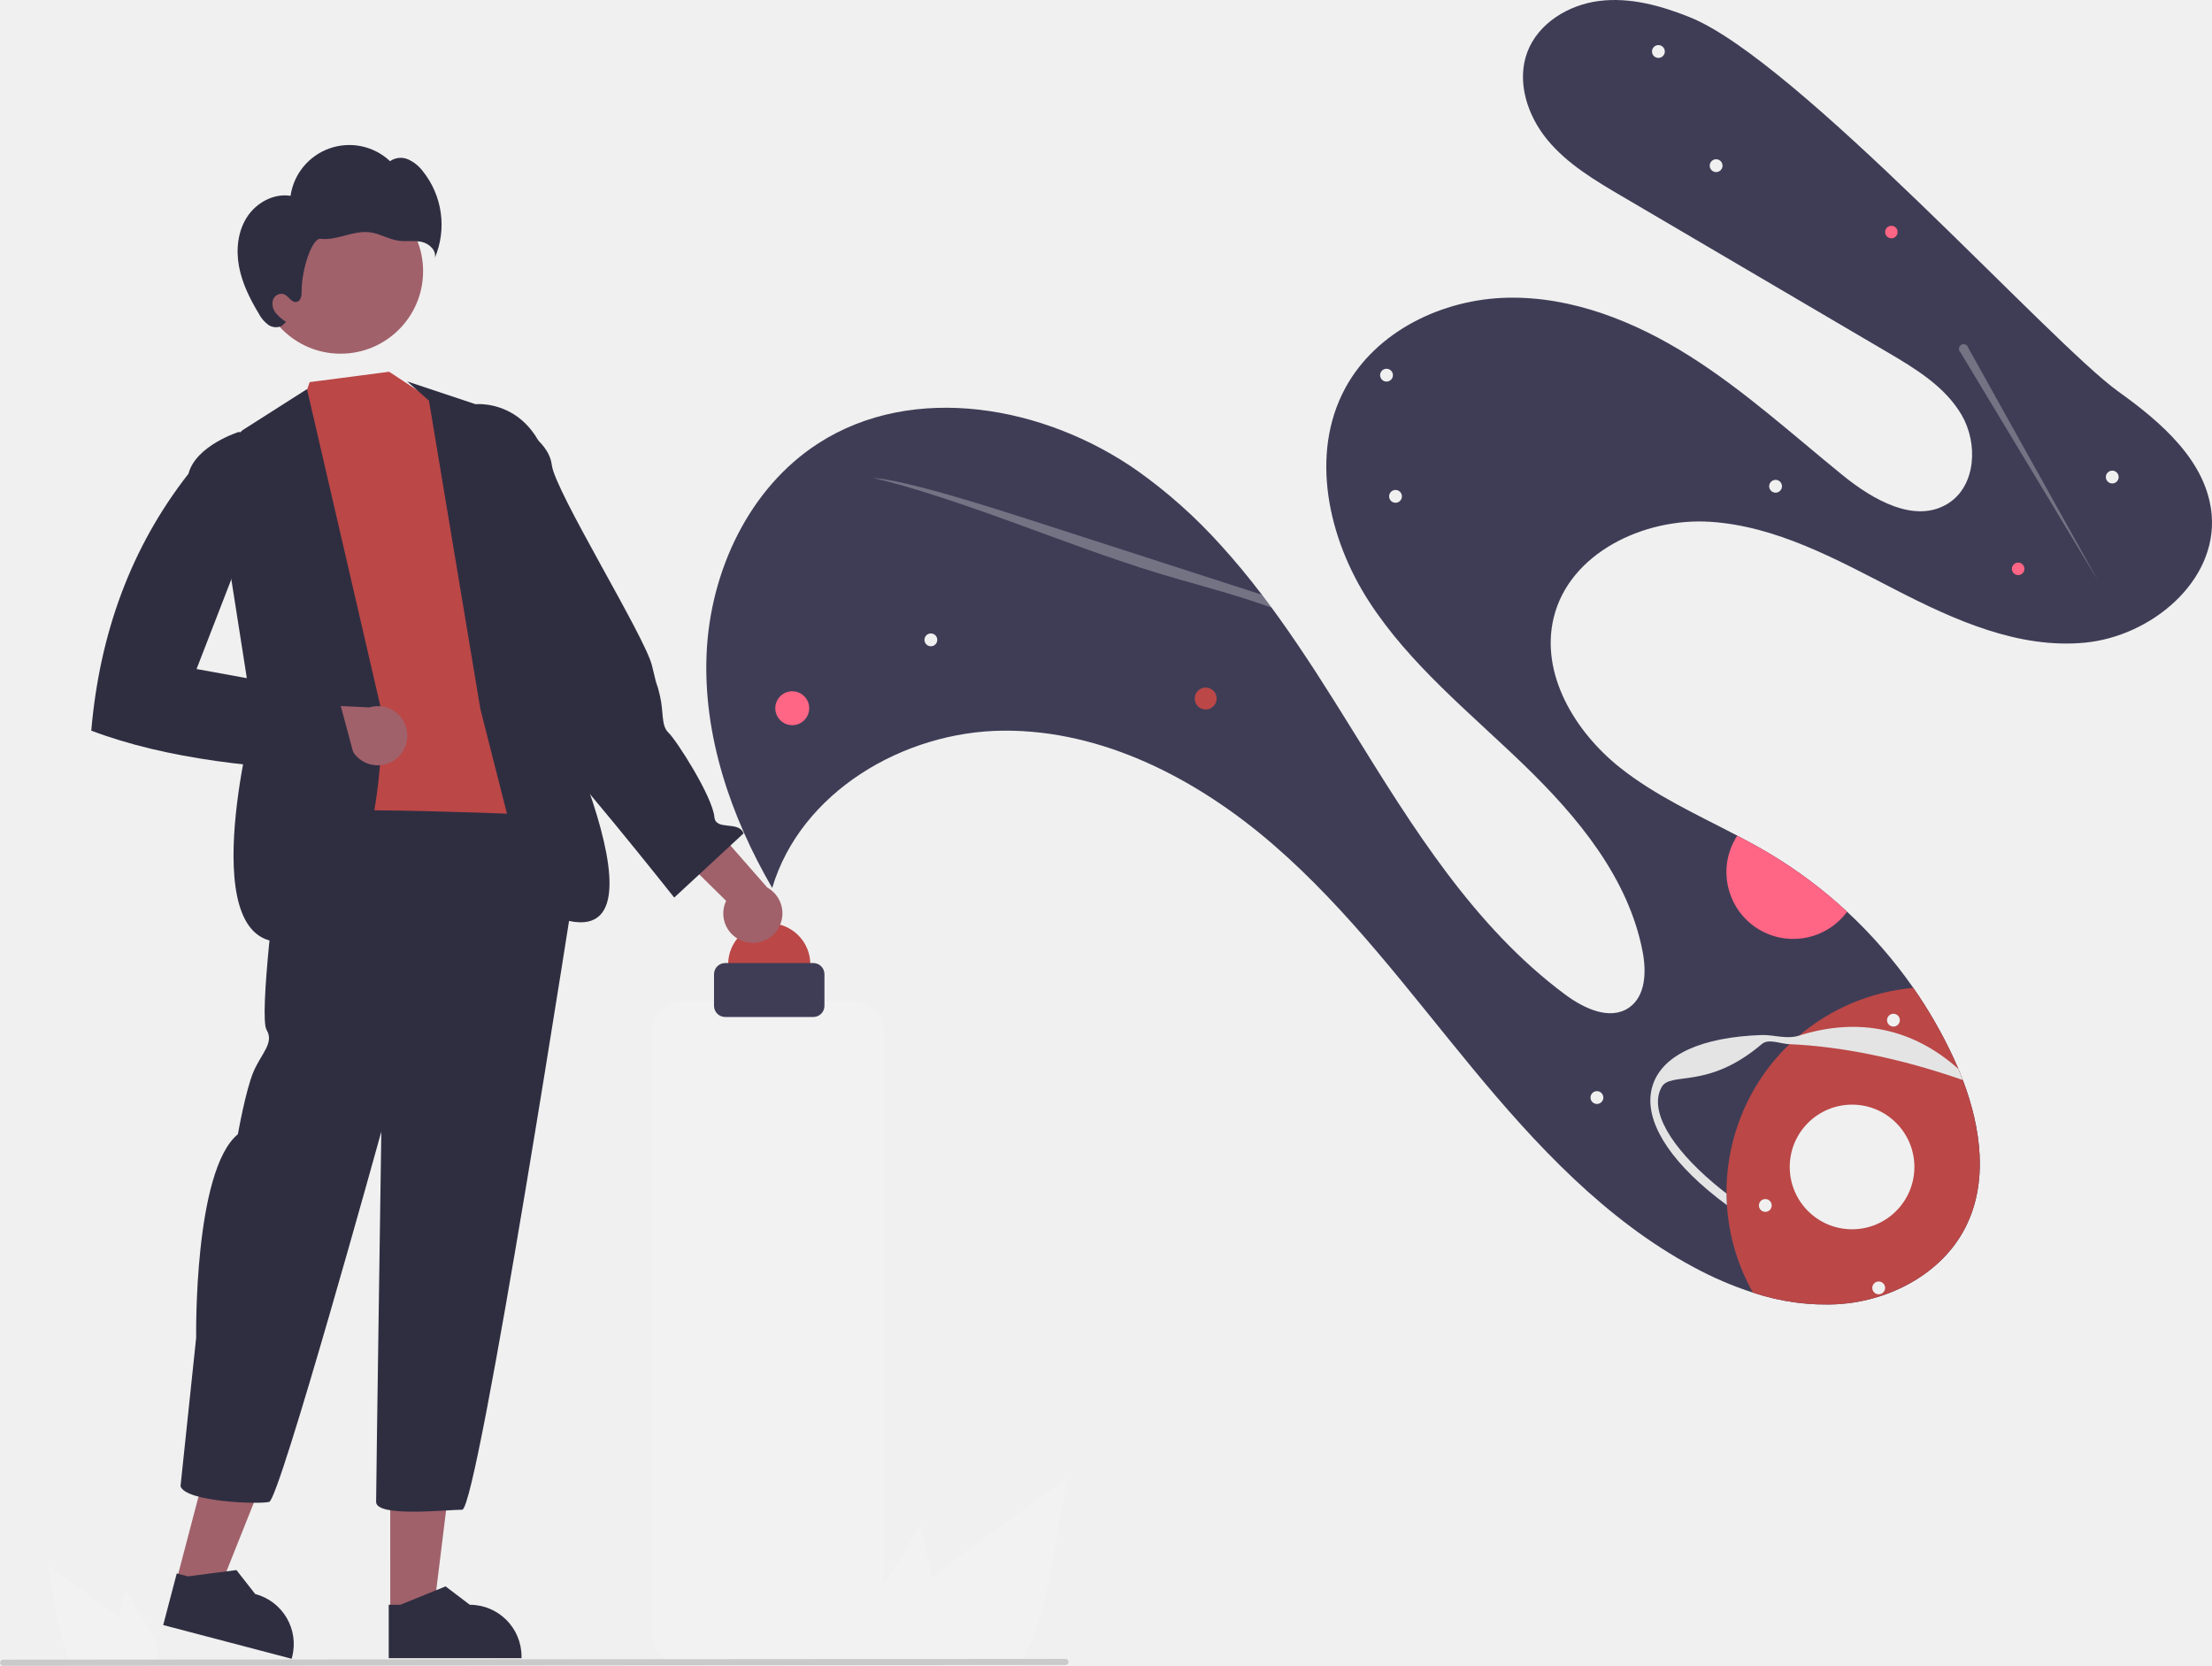
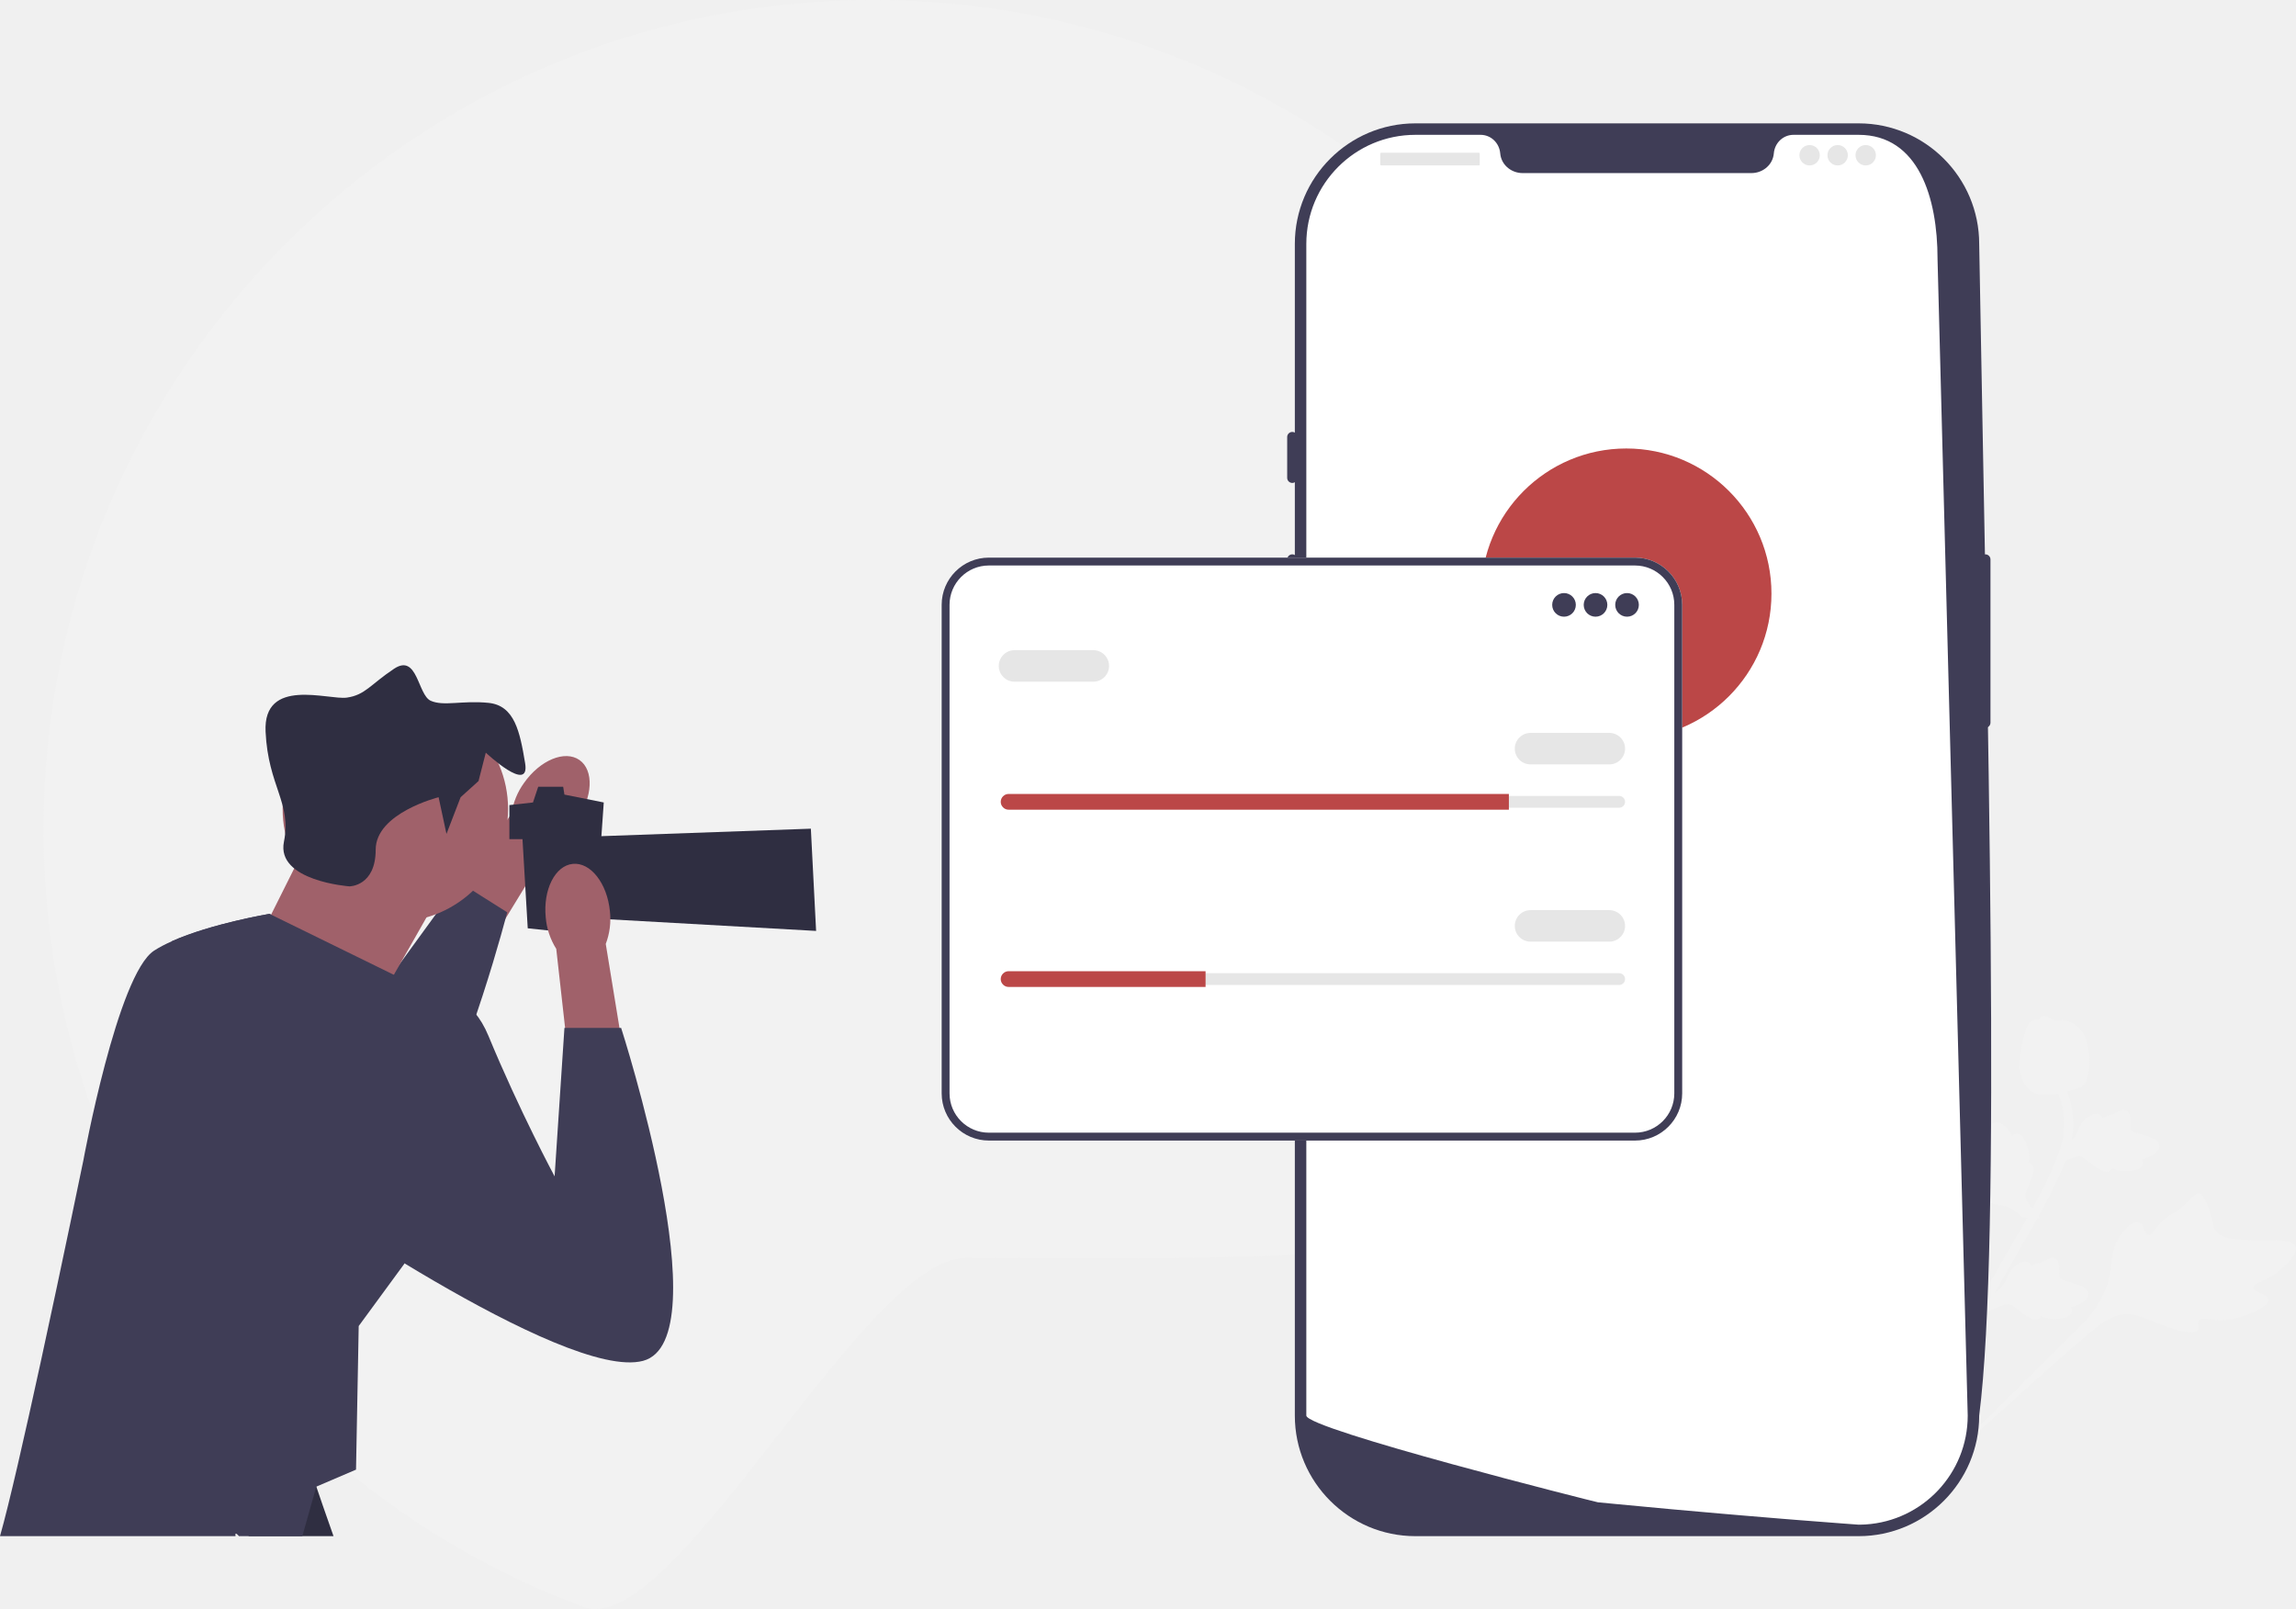
- <svg xmlns="http://www.w3.org/2000/svg" data-name="Layer 1" width="861.343" height="648.679" viewBox="0 0 861.343 648.679">
-   <path d="M487.967,298.314c37.101-23.943,88.2-14.64,124.348,10.729a196.935,196.935,0,0,1,32.307,28.827c5.643,6.19,10.993,12.687,16.11,19.409,1.261,1.649,2.515,3.315,3.746,4.997q1.263,1.706,2.505,3.435c10.378,14.425,19.892,29.6,29.206,44.638,23.251,37.538,47.108,76.194,82.534,102.549,7.299,5.428,17.482,10.317,24.96,5.133,6.489-4.502,6.767-13.967,5.29-21.724-5.49-28.74-25.295-52.557-46.336-72.888-21.04-20.331-44.332-38.971-60.23-63.537-15.898-24.567-23.161-57.364-9.236-83.094,12.001-22.173,37.821-34.61,63.024-35.189,25.201-.574,49.685,9.222,71.007,22.674,21.319,13.457,40.066,30.531,59.631,46.43,11.794,9.592,28.261,19.109,41.114,10.988,10.856-6.863,11.703-23.338,5.233-34.431s-18.018-18.064-29.089-24.566q-51.558-30.288-103.117-60.571c-10.545-6.189-21.321-12.575-29.105-22.012-7.786-9.431-12.108-22.686-7.817-34.139,4.234-11.286,16.059-18.453,28.023-19.948,11.956-1.492,24.015,1.823,35.199,6.314,41.912,16.832,140.602,126.951,166.905,145.778,16.903,12.092,34.66,27.4,36.369,48.112,2.13,25.784-23.526,47.182-49.278,49.683-25.748,2.509-50.704-8.687-73.71-20.524s-46.486-24.887-72.309-26.53c-25.823-1.643-54.795,12.161-60.917,37.3-5.323,21.874,8.21,44.446,25.838,58.442,13.798,10.958,29.992,18.256,45.635,26.462,4.344,2.272,8.642,4.621,12.834,7.132a180.251,180.251,0,0,1,29.935,22.505,183.677,183.677,0,0,1,25.774,29.641,179.182,179.182,0,0,1,15.621,27.173q1.006,2.176,1.954,4.412c.599,1.426,1.179,2.869,1.729,4.328,7.18,18.913,9.977,40.108.804,57.763-9.149,17.608-28.965,28.034-48.753,29.48a89.801,89.801,0,0,1-33.791-4.464,137.23,137.23,0,0,1-23.13-9.941C794.526,600.7,767.404,571.542,742.634,541.566c-24.764-29.974-48.083-61.534-77.482-86.977-29.397-25.449-66.237-44.69-105.12-44.398-38.882.287-78.965,23.978-90.008,61.258-16.096-27.736-26.981-59.355-25.544-91.388S461.024,315.705,487.967,298.314Z" transform="translate(-169.3286 -125.6603)" fill="#3f3d56" />
-   <circle cx="469.487" cy="272.017" r="4.272" fill="#bb4747" />
-   <circle cx="308.499" cy="275.792" r="6.605" fill="#ff6584" />
-   <circle cx="785.865" cy="221.517" r="2.44" fill="#ff6584" />
-   <circle cx="736.489" cy="90.362" r="2.44" fill="#ff6584" />
-   <path d="M843.026,456.742a26.079,26.079,0,0,1,2.78-5.683c4.344,2.272,8.642,4.621,12.834,7.132a180.251,180.251,0,0,1,29.935,22.505,26.025,26.025,0,0,1-45.549-23.953Z" transform="translate(-169.3286 -125.6603)" fill="#ff6584" />
-   <circle cx="362.474" cy="249.168" r="2.496" fill="#f0f0f0" />
-   <circle cx="668.25" cy="64.513" r="2.496" fill="#f0f0f0" />
-   <circle cx="645.778" cy="20.057" r="2.496" fill="#f0f0f0" />
-   <circle cx="822.503" cy="185.77" r="2.496" fill="#f0f0f0" />
-   <circle cx="691.404" cy="189.356" r="2.496" fill="#f0f0f0" />
-   <circle cx="621.835" cy="427.406" r="2.496" fill="#f0f0f0" />
-   <circle cx="543.408" cy="193.29" r="2.496" fill="#f0f0f0" />
-   <circle cx="539.904" cy="146.097" r="2.496" fill="#f0f0f0" />
-   <path d="M866.141,532.284c-3.706-.152-7.303-.17-10.77-.05-21.356.738-35.581,6.857-39.028,16.788s3.93,23.547,20.237,37.356q2.419,2.048,5.043,4.063a80.028,80.028,0,0,1,24.518-58.158Z" transform="translate(-169.3286 -125.6603)" fill="none" />
-   <path d="M846.05,563.682a79.499,79.499,0,0,1,20.092-31.399q1.801-1.724,3.704-3.331a80.081,80.081,0,0,1,44.504-18.615,179.184,179.184,0,0,1,15.621,27.173q1.006,2.176,1.954,4.412c.599,1.426,1.179,2.869,1.729,4.328,7.18,18.913,9.977,40.108.804,57.763-9.149,17.608-28.965,28.034-48.753,29.48a89.801,89.801,0,0,1-33.791-4.464,79.902,79.902,0,0,1-10.131-34.06c-.098-1.507-.147-3.015-.162-4.53A79.685,79.685,0,0,1,846.05,563.682Z" transform="translate(-169.3286 -125.6603)" fill="#bb4747" />
-   <path d="M813.016,547.869c4.009-11.551,19.006-18.35,42.236-19.154,4.648-.164,9.761,1.77,14.593.237,23.445-7.435,44.715-2.576,62.079,12.97.599,1.426,1.179,2.869,1.729,4.328-.231-.086-.464-.167-.697-.248-23.462-8.143-46.752-12.895-66.814-13.719-3.707-.149-8.129-2.294-10.77-.047-21.208,18.048-35.552,10.486-39.029,16.787-5.079,9.204,3.932,23.545,20.238,37.356q2.419,2.051,5.04,4.06c.015,1.515.063,3.023.162,4.53q-3.946-2.916-7.477-5.9C816.568,574.047,809.009,559.414,813.016,547.869Z" transform="translate(-169.3286 -125.6603)" fill="#e4e4e4" />
-   <circle cx="731.559" cy="501.523" r="2.496" fill="#f0f0f0" />
-   <circle cx="687.403" cy="469.422" r="2.496" fill="#f0f0f0" />
-   <circle cx="721.186" cy="454.431" r="24.27" fill="#f0f0f0" />
-   <path d="M509.195,311.783c5.673.267,17.408,3.084,30.123,6.726,12.708,3.646,26.492,8.094,40.1,12.494q35.733,11.544,71.462,23.08,4.912,1.584,9.851,3.195c1.261,1.649,2.515,3.315,3.746,4.997-2.894-1.023-5.8-2.013-8.697-2.956-12.378-4.023-23.12-6.676-35.133-10.335-18.488-5.627-37.992-13.018-56.909-19.899C544.823,322.197,523.121,314.783,509.195,311.783Z" transform="translate(-169.3286 -125.6603)" fill="#f0f0f0" opacity="0.3" />
-   <path d="M932.758,262.924l53.58,88.947-50.558-90.716a1.849,1.849,0,1,0-3.022,1.769Z" transform="translate(-169.3286 -125.6603)" fill="#f0f0f0" opacity="0.3" />
-   <circle cx="737.296" cy="397.269" r="2.496" fill="#f0f0f0" />
-   <circle cx="299.538" cy="375.527" r="16" fill="#bb4747" />
-   <path d="M459.388,492.403a11.44,11.44,0,0,1-7.314-15.945L423.103,447.935l20.662-4.408,24.344,27.761a11.502,11.502,0,0,1-8.72,21.115Z" transform="translate(-169.3286 -125.6603)" fill="#a0616a" />
-   <path d="M320.866,270.427l16.157,10.649,18.912,4.43s14.999,107.199,22.37,113.629,1.16,7.04,3.157,15.909,6.62,27.015,6.62,27.015c-44.897,27.829-85.006,31.227-119.226,4.575a8.052,8.052,0,0,1,3.765-9.367c5.786-3.594-6.764-17.675-2.028-20.495s-3.633-23.913-3.633-23.913l1.46-45.299-4.066-6.948,5.728-44.6,14.767-6.562,5.056-14.987Z" transform="translate(-169.3286 -125.6603)" fill="#bb4747" />
-   <path d="M327.867,274.187l26.641,8.872s29.47-3.112,30.665,40.758-4.298,67.412-4.298,67.412S442.178,514.507,375.772,478.097L356.367,401.687l-20-120Z" transform="translate(-169.3286 -125.6603)" fill="#2f2e41" />
-   <path d="M354.584,371.177l13.819-1.909s1.334,20.834,7.944,23.992,4.382,3.677,5.161,7.02-5.878,12.604-.642,14.907,51,60,51,60l27-25c-1.856-5.028-10.785-.937-11.345-6.267-.705-8.059-14.838-30.074-17.846-32.897s-1.819-7.799-3.378-14.484-.477-.486-3.075-11.628-37.808-67.913-39.032-78.2-15.558-16.342-15.558-16.342l-11.142,2.598Z" transform="translate(-169.3286 -125.6603)" fill="#2f2e41" />
-   <polygon points="68.581 615.998 84.845 620.268 109.058 559.567 85.054 553.264 68.581 615.998" fill="#a0616a" />
-   <path d="M232.881,758.474l50.014,13.133.166-.632a20.128,20.128,0,0,0-14.354-24.579l-.001-0-7.315-9.33-18.866,2.455-4.366-1.146Z" transform="translate(-169.3286 -125.6603)" fill="#2f2e41" />
-   <polygon points="151.957 628.165 168.771 628.164 176.771 563.303 151.953 563.305 151.957 628.165" fill="#a0616a" />
-   <path d="M320.693,771.367l51.71-.002v-.654a20.128,20.128,0,0,0-20.127-20.127h-.001l-9.445-7.166-17.623,7.167-4.514 0Z" transform="translate(-169.3286 -125.6603)" fill="#2f2e41" />
-   <path d="M279.227,443.444c-4.062,5.078-2.031,22.341-2.031,22.341s-7.109,55.853-4.062,60.93-2.031,9.14-5.078,16.248-6.093,24.372-6.093,24.372c-17.264,14.217-16.248,79.209-16.248,79.209l-6.093,57.884c2.031,6.093,30.465,7.109,34.527,6.093S317.816,566.32,317.816,566.32s-2.031,138.108-2.031,144.201,27.419,3.046,33.512,3.046S393.979,464.769,393.979,464.769v-14.217l-5.078-7.109S283.289,438.366,279.227,443.444Z" transform="translate(-169.3286 -125.6603)" fill="#2f2e41" />
-   <path d="M288.867,277.187,263.929,293.076,251.867,303.187l16,102s-24.309,92.716,14,87,36.161-89.038,36.161-89.038Z" transform="translate(-169.3286 -125.6603)" fill="#2f2e41" />
-   <path d="M322.235,422.083a11.44,11.44,0,0,1-16.544-5.833l-40.644.982,11.201-17.913,36.879,1.814A11.502,11.502,0,0,1,322.235,422.083Z" transform="translate(-169.3286 -125.6603)" fill="#a0616a" />
-   <circle cx="132.63" cy="105.615" r="32.119" fill="#a0616a" />
-   <path d="M265.527,210.171c3.607-5.58,10.375-9.298,16.936-8.253a23.127,23.127,0,0,1,38.75-13.489,7.192,7.192,0,0,1,7.033-.704,14.829,14.829,0,0,1,5.714,4.586,33.28,33.28,0,0,1,4.657,33.857c.802-2.915-2.119-5.657-5.071-6.312-2.951-.654-6.048-.035-9.041-.461-3.836-.546-7.285-2.771-11.127-3.272-3.229-.421-6.477.407-9.626,1.237-3.149.83-6.388,1.676-9.622,1.292-3.234-.384-7.4,11.872-7.344,20.503.011,1.636-.326,3.736-1.925,4.083-1.969.427-3.11-2.29-4.983-3.03a3.467,3.467,0,0,0-4.252,2.261,5.652,5.652,0,0,0,1.079,5.061,16.701,16.701,0,0,0,4.049,3.513l-.772.642c-1.284,1.696-3.947,1.769-5.797.72a12.511,12.511,0,0,1-4.162-4.739c-3.423-5.694-6.426-11.76-7.634-18.293S261.92,215.751,265.527,210.171Z" transform="translate(-169.3286 -125.6603)" fill="#2f2e41" />
-   <path d="M276.867,306.187l-14.433-12.369s-16.852,5.258-19.71,16.314c-22.491,28.759-34.604,62.346-37.857,100.055,29.364,11.09,65.319,15.024,104,16l-8-30-55-10Z" transform="translate(-169.3286 -125.6603)" fill="#2f2e41" />
-   <path d="M225.728,757.227l-7.71-12.39-1.54,7.08c-.27,1.24-.54,2.5-.79,3.75-2.19-1.87-4.52-3.6-6.8-5.26q-10.5-7.62-20.99-15.26l2.19,12.7c1.35,7.82,2.76,15.8,6.1,22.95.37.81.77,1.61,1.2,2.39h32.54a10.488,10.488,0,0,0,.54-2.24.775.775,0,0,0,.01-.15C230.988,765.947,228.308,761.377,225.728,757.227Z" transform="translate(-169.3286 -125.6603)" fill="#f2f2f2" />
-   <path d="M513.298,742.993l14.586-23.44,2.914,13.394c.511,2.346,1.022,4.73,1.495,7.094,4.143-3.538,8.551-6.811,12.864-9.951q19.864-14.416,39.71-28.87l-4.143,24.026c-2.554,14.794-5.222,29.891-11.54,43.418-.7,1.533-1.457,3.046-2.271,4.522H505.352a19.841,19.841,0,0,1-1.022-4.238,1.464,1.464,0,0,1-.018-.284C503.346,759.49,508.417,750.844,513.298,742.993Z" transform="translate(-169.3286 -125.6603)" fill="#f2f2f2" />
-   <path d="M501.855,773.687H434.878A11.525,11.525,0,0,1,423.367,762.175V527.199a11.525,11.525,0,0,1,11.512-11.512H501.855a11.525,11.525,0,0,1,11.512,11.512V762.175A11.525,11.525,0,0,1,501.855,773.687Z" transform="translate(-169.3286 -125.6603)" fill="#f2f2f2" />
-   <path d="M486.04,521.687H451.693A4.332,4.332,0,0,1,447.367,517.36v-12.346a4.332,4.332,0,0,1,4.327-4.327H486.04a4.332,4.332,0,0,1,4.327,4.327V517.36A4.332,4.332,0,0,1,486.04,521.687Z" transform="translate(-169.3286 -125.6603)" fill="#3f3d56" />
-   <path d="M584.269,774.032l-413.75.307a1.191,1.191,0,0,1,0-2.381l413.75-.307a1.191,1.191,0,0,1,0,2.381Z" transform="translate(-169.3286 -125.6603)" fill="#cacaca" />
+ <svg xmlns="http://www.w3.org/2000/svg" width="830.444" height="581.975" viewBox="0 0 830.444 581.975">
+   <path d="M615.74,300c0,165.69-100.828,155-266.518,155-36.83,0-105.582,138.36-138.172,126.22h-.01c-1.2-.44-2.39-.9-3.58-1.37-.34-.12-.68-.25-1.01-.39-1.87-.72-3.73-1.47-5.58-2.24-3.81-1.58-7.58-3.24-11.3-4.96-1.93-.9-3.85-1.81-5.75-2.75-17.64-8.65-34.31-18.99-49.8-30.8-7.8-5.94-15.31-12.27-22.48-18.93-5.94-5.52-11.65-11.27-17.11-17.25-1.72-1.87-3.4-3.76-5.06-5.67-.68-.77-1.34-1.54-1.99-2.31-4.71-5.51-9.21-11.2-13.51-17.05-1.39-1.89-2.76-3.8-4.11-5.73-9.17-13.1-17.32-26.98-24.34-41.5-19.02-39.4-29.68-83.59-29.68-130.27C15.74,134.31,150.05,0,315.74,0s300,134.31,300,300Z" fill="#f2f2f2" />
+   <g>
+     <path d="M820.473,470.081c-.189-2.169-5.389-2.445-5.448-4.36-.059-1.908,5.083-2.298,9.937-6.505,.875-.759,6.391-5.54,5.354-8.333-1.967-5.294-25.75,1.211-29.327-6.381-.785-1.666-.68-4.188-2.948-9.456-.902-2.095-1.547-3.156-2.564-3.366-1.443-.298-2.374,1.377-5.385,4.102-4.516,4.087-5.593,3.191-8.751,6.666-2.344,2.58-2.981,4.428-4.199,4.262-1.724-.235-1.561-4.089-3.589-4.712-2.07-.636-5.024,2.521-6.731,5.128-3.204,4.891-2.943,9.261-3.623,13.397-.739,4.495-2.934,10.815-9.681,18.012l-62.203,61.714c13.175-12.466,50.191-46.205,64.767-58.348,4.208-3.505,8.66-6.973,14.167-6.537,5.303,.419,10.945,4.405,19.679,6.284,1.02,.219,3.867,.794,4.904-.544,.857-1.107-.304-2.513,.481-3.558,1.053-1.402,3.996-.01,8.462-.063,3.149-.038,5.454-.775,7.436-1.409,.598-.191,9.515-3.105,9.264-5.993l-0-0Z" fill="#f2f2f2" />
+     <path d="M697.717,459.28c-1.119-.533-2.755,1.94-3.712,1.416-.954-.521,.338-3.158-.326-6.754-.12-.649-.875-4.735-2.545-5.032-3.166-.562-6.835,12.988-11.594,12.552-1.044-.095-2.252-.875-5.491-1.281-1.289-.162-1.995-.151-2.392,.287-.562,.622-.009,1.562,.46,3.827,.703,3.396-.048,3.666,.747,6.218,.59,1.895,1.313,2.741,.88,3.291-.613,.778-2.457-.413-3.348,.402-.909,.832-.212,3.193,.574,4.783,1.476,2.984,3.696,4.117,5.53,5.644,1.993,1.66,4.462,4.561,6.047,9.949l12.342,48.336c-2.317-10.063-8.196-37.966-9.95-48.623-.506-3.077-.924-6.262,.879-8.84,1.736-2.482,5.32-4.101,8.762-7.845,.402-.437,1.506-1.669,1.148-2.564-.296-.74-1.321-.576-1.607-1.263-.384-.921,1.148-1.964,2.41-4.171,.89-1.556,1.193-2.901,1.454-4.056,.079-.348,1.222-5.566-.268-6.276l-0,0Z" fill="#f2f2f2" />
+     <path d="M717.6,475.003l2.217-6.333,.527-.308c2.436-1.422,4.151-3.13,5.099-5.079,.151-.31,.286-.627,.423-.95,.545-1.281,1.222-2.874,2.908-4.3,.943-.794,3.35-2.522,5.134-1.307,.483,.322,.76,.748,.924,1.169,.077-.049,.155-.097,.24-.149,1.039-.626,1.701-.789,2.34-.947,.491-.121,.997-.246,1.906-.68,.399-.19,.724-.37,.999-.52,.831-.454,1.879-.968,3.018-.403,1.196,.647,1.351,1.968,1.453,2.843,.184,1.56,.113,2.587,.066,3.269-.018,.249-.036,.529-.024,.625,.116,.77,3.584,1.77,4.887,2.154,2.932,.853,5.469,1.591,5.613,3.768,.105,1.558-1.189,2.929-3.953,4.183-.861,.39-1.681,.606-2.385,.747,.305,.461,.5,1.037,.359,1.727h0c-.335,1.632-2.289,2.49-5.809,2.555-.875,.018-2.051,.039-3.489-.37-.677-.193-1.252-.438-1.741-.655-.144,.274-.355,.544-.674,.773-.937,.675-2.182,.612-3.693-.244-1.674-.916-2.931-1.924-4.041-2.812-.969-.773-1.806-1.437-2.567-1.742-1.42-.547-2.999,.04-4.917,.865l-4.82,2.122-0-0Z" fill="#f2f2f2" />
+     <path d="M737.929,440.728l-6.688-.538-.431-.431c-1.993-1.996-4.081-3.221-6.206-3.644-.338-.067-.679-.117-1.027-.168-1.378-.202-3.09-.453-4.897-1.722-1.007-.71-3.29-2.6-2.567-4.634,.189-.549,.531-.925,.897-1.19-.067-.062-.133-.126-.205-.194-.869-.846-1.195-1.446-1.509-2.023-.242-.444-.491-.902-1.141-1.671-.285-.337-.541-.607-.756-.834-.65-.689-1.413-1.572-1.155-2.817,.322-1.321,1.561-1.806,2.381-2.127,1.463-.574,2.474-.766,3.145-.893,.245-.046,.521-.099,.61-.136,.716-.307,.803-3.916,.844-5.274,.081-3.052,.151-5.694,2.221-6.386,1.48-.496,3.135,.407,5.049,2.763,.595,.734,1.013,1.473,1.327,2.117,.369-.412,.876-.746,1.579-.785h0c1.664-.09,2.989,1.582,3.944,4.971,.24,.842,.558,1.975,.527,3.469-.015,.704-.106,1.322-.192,1.85,.301,.07,.616,.205,.918,.456,.89,.735,1.145,1.956,.701,3.634-.461,1.852-1.118,3.323-1.695,4.622-.502,1.134-.932,2.112-1.034,2.925-.169,1.512,.8,2.891,2.084,4.537l3.276,4.124-0-0Z" fill="#f2f2f2" />
+     <path d="M743.321,421.524l2.217-6.333,.527-.308c2.436-1.422,4.151-3.13,5.099-5.079,.151-.31,.286-.627,.423-.95,.545-1.281,1.222-2.874,2.908-4.3,.943-.794,3.35-2.522,5.134-1.307,.483,.322,.76,.748,.924,1.169,.077-.049,.155-.097,.24-.149,1.039-.626,1.701-.789,2.34-.947,.491-.121,.997-.246,1.906-.68,.399-.19,.724-.37,.999-.52,.831-.454,1.879-.968,3.018-.403,1.196,.647,1.351,1.968,1.453,2.843,.184,1.56,.113,2.587,.066,3.269-.018,.249-.036,.529-.024,.625,.116,.77,3.584,1.77,4.887,2.154,2.932,.853,5.469,1.591,5.613,3.768,.105,1.558-1.189,2.929-3.953,4.183-.861,.39-1.681,.606-2.385,.747,.305,.461,.5,1.037,.359,1.727h0c-.335,1.632-2.289,2.49-5.809,2.555-.875,.018-2.051,.039-3.489-.37-.677-.193-1.252-.438-1.741-.655-.144,.274-.355,.544-.674,.773-.937,.675-2.182,.612-3.693-.244-1.674-.916-2.931-1.924-4.041-2.812-.969-.773-1.806-1.437-2.567-1.742-1.42-.547-2.999,.04-4.917,.865l-4.82,2.122-0-0Z" fill="#f2f2f2" />
+     <path d="M693.371,541.119l-.88-1.395,.394-1.6-.394,1.6-1.549-.538c.042-.148,.113-.499,.229-1.048,.635-3.003,2.564-12.143,7.086-25.823,3.157-9.55,6.941-19.108,11.249-28.415,4.315-9.321,8.123-16.118,11.183-21.58,2.308-4.12,4.576-8.01,6.787-11.798,5.904-10.122,11.48-19.683,16.184-30.976,1.051-2.52,3.237-7.767,2.867-14.648-.215-3.991-1.255-7.942-3.093-11.741l2.97-1.437c2.027,4.197,3.176,8.573,3.415,13.004,.411,7.629-1.971,13.346-3.115,16.093-4.787,11.491-10.418,21.145-16.38,31.364-2.201,3.775-4.46,7.647-6.759,11.751-3.032,5.412-6.806,12.15-11.066,21.351-4.258,9.195-7.995,18.637-11.114,28.066-4.464,13.508-6.363,22.512-6.988,25.47-.334,1.579-.404,1.91-1.027,2.3l0-0Z" fill="#f2f2f2" />
+     <path d="M735.715,395.258c-.122-.059-.244-.121-.364-.19-2.465-1.353-4.079-3.995-4.801-7.85-.336-1.812-.103-3.583,.363-7.114,.071-.545,.464-3.293,1.583-6.795,.731-2.289,1.2-3.167,2.006-3.755,.896-.655,1.955-.903,3.013-.905,.099-.302,.27-.581,.538-.82,1.102-.995,2.37-.185,3.061,.243,.346,.224,.777,.506,1.285,.718,.799,.338,1.33,.307,2.132,.265,.768-.041,1.724-.093,2.955,.217,2.433,.602,3.984,2.12,4.496,2.619,2.698,2.616,3.081,5.876,3.524,9.651,.086,.756,.325,3.472-.239,6.766-.407,2.377-.938,3.265-1.45,3.869-1.048,1.243-2.302,1.64-5.356,2.379-3.192,.776-4.793,1.164-6.055,1.261-2.934,.221-4.777,.361-6.692-.56l-0,0Z" fill="#f2f2f2" />
+   </g>
+   <g>
+     <path d="M672.251,555.627h-160.312c-24.045,0-43.607-19.562-43.607-43.607V88.228c0-24.045,19.562-43.607,43.607-43.607h160.312c24.044,0,43.606,19.562,43.606,43.607,2.984,170.182,8.073,360.758,0,423.792,0,24.045-19.562,43.607-43.606,43.607Z" fill="#3f3d56" />
+     <path d="M718.093,200.506c-1.017,0-1.845,.827-1.845,1.845v59.033c0,1.017,.827,1.845,1.845,1.845s1.845-.827,1.845-1.845v-59.033c0-1.017-.827-1.845-1.845-1.845Z" fill="#3f3d56" />
+     <path d="M700.787,93.549l10.92,418.464c0,20.929-16.289,38.049-36.886,39.377h-.009c-.304,.018-.609,.037-.922,.046-.544,.028-1.088,.037-1.642,.037,0,0-2.029-.148-5.737-.424-3.745-.277-9.196-.692-15.994-1.236-2.038-.157-4.188-.332-6.457-.517-4.52-.369-9.482-.775-14.804-1.236-2.121-.175-4.317-.369-6.558-.563-11.456-.987-24.287-2.14-37.818-3.45-2.288-.212-4.593-.434-6.918-.664-.609-.065-105.477-26.427-105.477-31.371V88.228c0-21.796,17.664-39.46,39.46-39.46h23.558c3.763,0,6.789,2.933,7.112,6.687,.028,.249,.055,.498,.101,.747,.683,3.773,4.142,6.401,7.979,6.401h82.805c3.837,0,7.296-2.629,7.979-6.401,.046-.249,.074-.498,.102-.747,.323-3.754,3.348-6.687,7.112-6.687h23.558c21.796,0,28.54,22.984,28.54,44.78Z" fill="#fff" />
+     <path d="M467.409,156.231c-1.017,0-1.845,.827-1.845,1.845v14.758c0,1.017,.827,1.845,1.845,1.845s1.845-.827,1.845-1.845v-14.758c0-1.017-.827-1.845-1.845-1.845Z" fill="#3f3d56" />
+     <path d="M467.409,200.506c-1.017,0-1.845,.827-1.845,1.845v28.594c0,1.017,.827,1.845,1.845,1.845s1.845-.827,1.845-1.845v-28.594c0-1.017-.827-1.845-1.845-1.845Z" fill="#3f3d56" />
+     <path d="M467.409,241.091c-1.017,0-1.845,.827-1.845,1.845v28.594c0,1.017,.827,1.845,1.845,1.845s1.845-.827,1.845-1.845v-28.594c0-1.017-.827-1.845-1.845-1.845Z" fill="#3f3d56" />
+     <rect x="499.232" y="55.229" width="35.973" height="4.612" rx=".31" ry=".31" fill="#e6e6e6" />
+     <circle cx="654.518" cy="56.151" r="3.69" fill="#e6e6e6" />
+     <circle cx="664.665" cy="56.151" r="3.69" fill="#e6e6e6" />
+     <circle cx="674.811" cy="56.151" r="3.69" fill="#e6e6e6" />
+   </g>
+   <circle cx="588.222" cy="214.714" r="52.499" fill="#bb4747" />
+   <g>
+     <path d="M591.369,412.543h-233.716c-9.409,0-17.063-7.655-17.063-17.063V218.752c0-9.408,7.654-17.063,17.063-17.063h233.716c9.409,0,17.063,7.655,17.063,17.063v176.728c0,9.408-7.654,17.063-17.063,17.063Z" fill="#fff" />
+     <path d="M591.369,412.543h-233.716c-9.409,0-17.063-7.655-17.063-17.063V218.752c0-9.408,7.654-17.063,17.063-17.063h233.716c9.409,0,17.063,7.655,17.063,17.063v176.728c0,9.408-7.654,17.063-17.063,17.063Zm-233.716-208.005c-7.837,0-14.213,6.376-14.213,14.213v176.728c0,7.837,6.376,14.213,14.213,14.213h233.716c7.837,0,14.213-6.376,14.213-14.213V218.752c0-7.837-6.376-14.213-14.213-14.213h-233.716Z" fill="#3f3d56" />
+     <circle cx="565.691" cy="218.785" r="4.274" fill="#3f3d56" />
+     <circle cx="577.089" cy="218.785" r="4.274" fill="#3f3d56" />
+     <circle cx="588.486" cy="218.785" r="4.274" fill="#3f3d56" />
+     <path d="M364.81,287.883c-1.178,0-2.137,.959-2.137,2.137,0,.575,.222,1.106,.625,1.498,.406,.416,.938,.639,1.512,.639h220.827c1.178,0,2.137-.959,2.137-2.137,0-.575-.222-1.106-.625-1.498-.406-.416-.938-.639-1.512-.639h-220.827Z" fill="#e6e6e6" />
+     <path d="M545.746,287.17v5.699h-180.936c-.784,0-1.496-.313-2.009-.841-.527-.513-.841-1.225-.841-2.009,0-1.567,1.282-2.849,2.849-2.849h180.936Z" fill="#bb4747" />
+     <path d="M582.075,276.485h-28.494c-3.142,0-5.699-2.556-5.699-5.699s2.557-5.699,5.699-5.699h28.494c3.142,0,5.699,2.556,5.699,5.699s-2.557,5.699-5.699,5.699Z" fill="#e6e6e6" />
+     <path d="M395.441,246.567h-28.494c-3.142,0-5.699-2.556-5.699-5.699s2.557-5.699,5.699-5.699h28.494c3.142,0,5.699,2.556,5.699,5.699s-2.557,5.699-5.699,5.699Z" fill="#e6e6e6" />
+     <path d="M364.81,351.994c-1.178,0-2.137,.959-2.137,2.137,0,.575,.222,1.106,.625,1.498,.406,.416,.938,.639,1.512,.639h220.827c1.178,0,2.137-.959,2.137-2.137,0-.575-.222-1.106-.625-1.498-.406-.416-.938-.639-1.512-.639h-220.827Z" fill="#e6e6e6" />
+     <path d="M436.044,351.281v5.699h-71.234c-.784,0-1.496-.313-2.009-.841-.527-.513-.841-1.225-.841-2.009,0-1.567,1.282-2.849,2.849-2.849h71.234Z" fill="#bb4747" />
+     <path d="M582.075,340.596h-28.494c-3.142,0-5.699-2.556-5.699-5.699s2.557-5.699,5.699-5.699h28.494c3.142,0,5.699,2.556,5.699,5.699s-2.557,5.699-5.699,5.699Z" fill="#e6e6e6" />
+   </g>
+   <g>
+     <g>
+       <path id="uuid-93d248a9-a94b-48d4-94d7-f43ba05ca98d-541" d="M208.615,296.604c5.815-8.286,6.254-18.002,.98-21.702-5.274-3.7-14.261,.018-20.077,8.307-2.369,3.279-3.918,7.078-4.517,11.079l-24.195,35.418,16.863,11,22.062-36.084c3.56-1.925,6.606-4.675,8.885-8.019Z" fill="#a0616a" />
+       <path d="M62.199,340.421c16.081,34.391,44.517,89.66,63.718,95.643,6.618,2.067,13.313-2.731,19.675-11.274,18.423-24.7,34.097-80.738,37.273-92.58,.389-1.441,.588-2.228,.588-2.228l-15.958-10.07-1.384-.872-24.198,33.272-7.453,10.24s.351-5.101,1.176-13.313l-38.155-18.689s-20.955,3.489-35.282,9.87Z" fill="#3f3d56" />
+     </g>
+     <circle cx="142.994" cy="292.623" r="40.772" fill="#a0616a" />
+     <path d="M120.63,555.627h-30.59c-2.28-2.36-4.53-4.76-6.74-7.18-2.28-2.48-4.5-4.98-6.7-7.51,20-4.13,36.52-7,36.52-7,0,0,.45,1.35,1.29,3.78,1.27,3.74,3.42,10.01,6.22,17.91Z" fill="#2f2e41" />
+     <polygon points="155.794 329.128 139.56 357.689 93.214 340.506 111.23 304.475 155.794 329.128" fill="#a0616a" />
+     <polygon points="184.24 291.201 192.773 290.253 194.67 284.564 203.692 284.564 204.151 287.408 218.374 290.253 215.518 331.082 208.892 337.662 190.877 335.765 188.981 303.527 184.24 303.527 184.24 291.201" fill="#2f2e41" />
+     <polygon points="213.633 302.579 293.281 299.734 295.177 336.714 210.789 331.973 213.633 302.579" fill="#2f2e41" />
+     <path d="M158.639,288.356l2.845,13.275,5.118-13.275,6.479-5.857,2.626-10.262s16.119,15.171,14.223,3.793c-1.896-11.378-3.793-20.86-13.275-21.808-9.482-.948-16.119,1.344-20.86-.75s-4.741-17.265-13.275-11.576c-8.534,5.689-10.43,9.482-17.067,10.43s-30.342-7.585-29.394,12.326,9.482,25.601,6.637,39.824c-2.845,14.223,23.705,16.119,23.705,16.119,0,0,9.482,0,9.482-13.275s22.756-18.964,22.756-18.964Z" fill="#2f2e41" />
+     <path d="M146.34,456.967v.01l-16.6,22.65-.24,13-.73,38.94-14.36,6.15-5.06,17.91h-22.91c-1.21-1.39-1.43-1.03-1.24,0H0c3.26-11.38,9.07-37.02,14.73-63,7.87-36.14,15.43-72.95,15.43-72.95,0,0,12.33-67.32,25.6-75.85,1.88-1.22,4.07-2.34,6.44-3.4,3.58-1.6,7.58-3.01,11.55-4.24,2.05-.63,4.09-1.21,6.08-1.74,1.32-.35,2.62-.68,3.86-.99,.63-.15,1.24-.3,1.84-.44,1.2-.29,2.35-.55,3.42-.78,.39-.09,.77-.17,1.14-.25,.28-.06,.55-.11,.82-.17,.31-.07,.61-.13,.9-.19,.29-.06,.58-.12,.85-.17,.31-.06,.61-.12,.9-.18,.29-.06,.56-.11,.82-.16s.51-.1,.74-.14c.23-.04,.44-.08,.64-.12,.3-.06,.57-.11,.79-.15,.15-.02,.28-.05,.4-.07,.35-.06,.53-.09,.53-.09l.56,.28h.01l37.59,18.42,6.26,3.07h.01l.55,.26,1.48,.73,.12,5.36,1.53,66.12,.75,32.18Z" fill="#3f3d56" />
+     <path id="uuid-b31af06e-cfe4-4dea-b567-d6fb9c146d99-542" d="M220.599,329.547c-.999-10.073-7.006-17.723-13.417-17.086-6.411,.637-10.796,9.318-9.795,19.395,.344,4.031,1.649,7.92,3.805,11.343l4.771,42.627,19.956-2.665-6.822-41.74c1.442-3.781,1.957-7.853,1.502-11.874Z" fill="#a0616a" />
+     <path d="M135.882,361.366s29.394-14.223,40.772,13.275c11.378,27.497,23.942,50.847,23.942,50.847l3.556-53.692h20.505s36.386,112.834,7.94,120.419-129.901-63.528-129.901-63.528l33.186-67.321Z" fill="#3f3d56" />
+   </g>
</svg>
